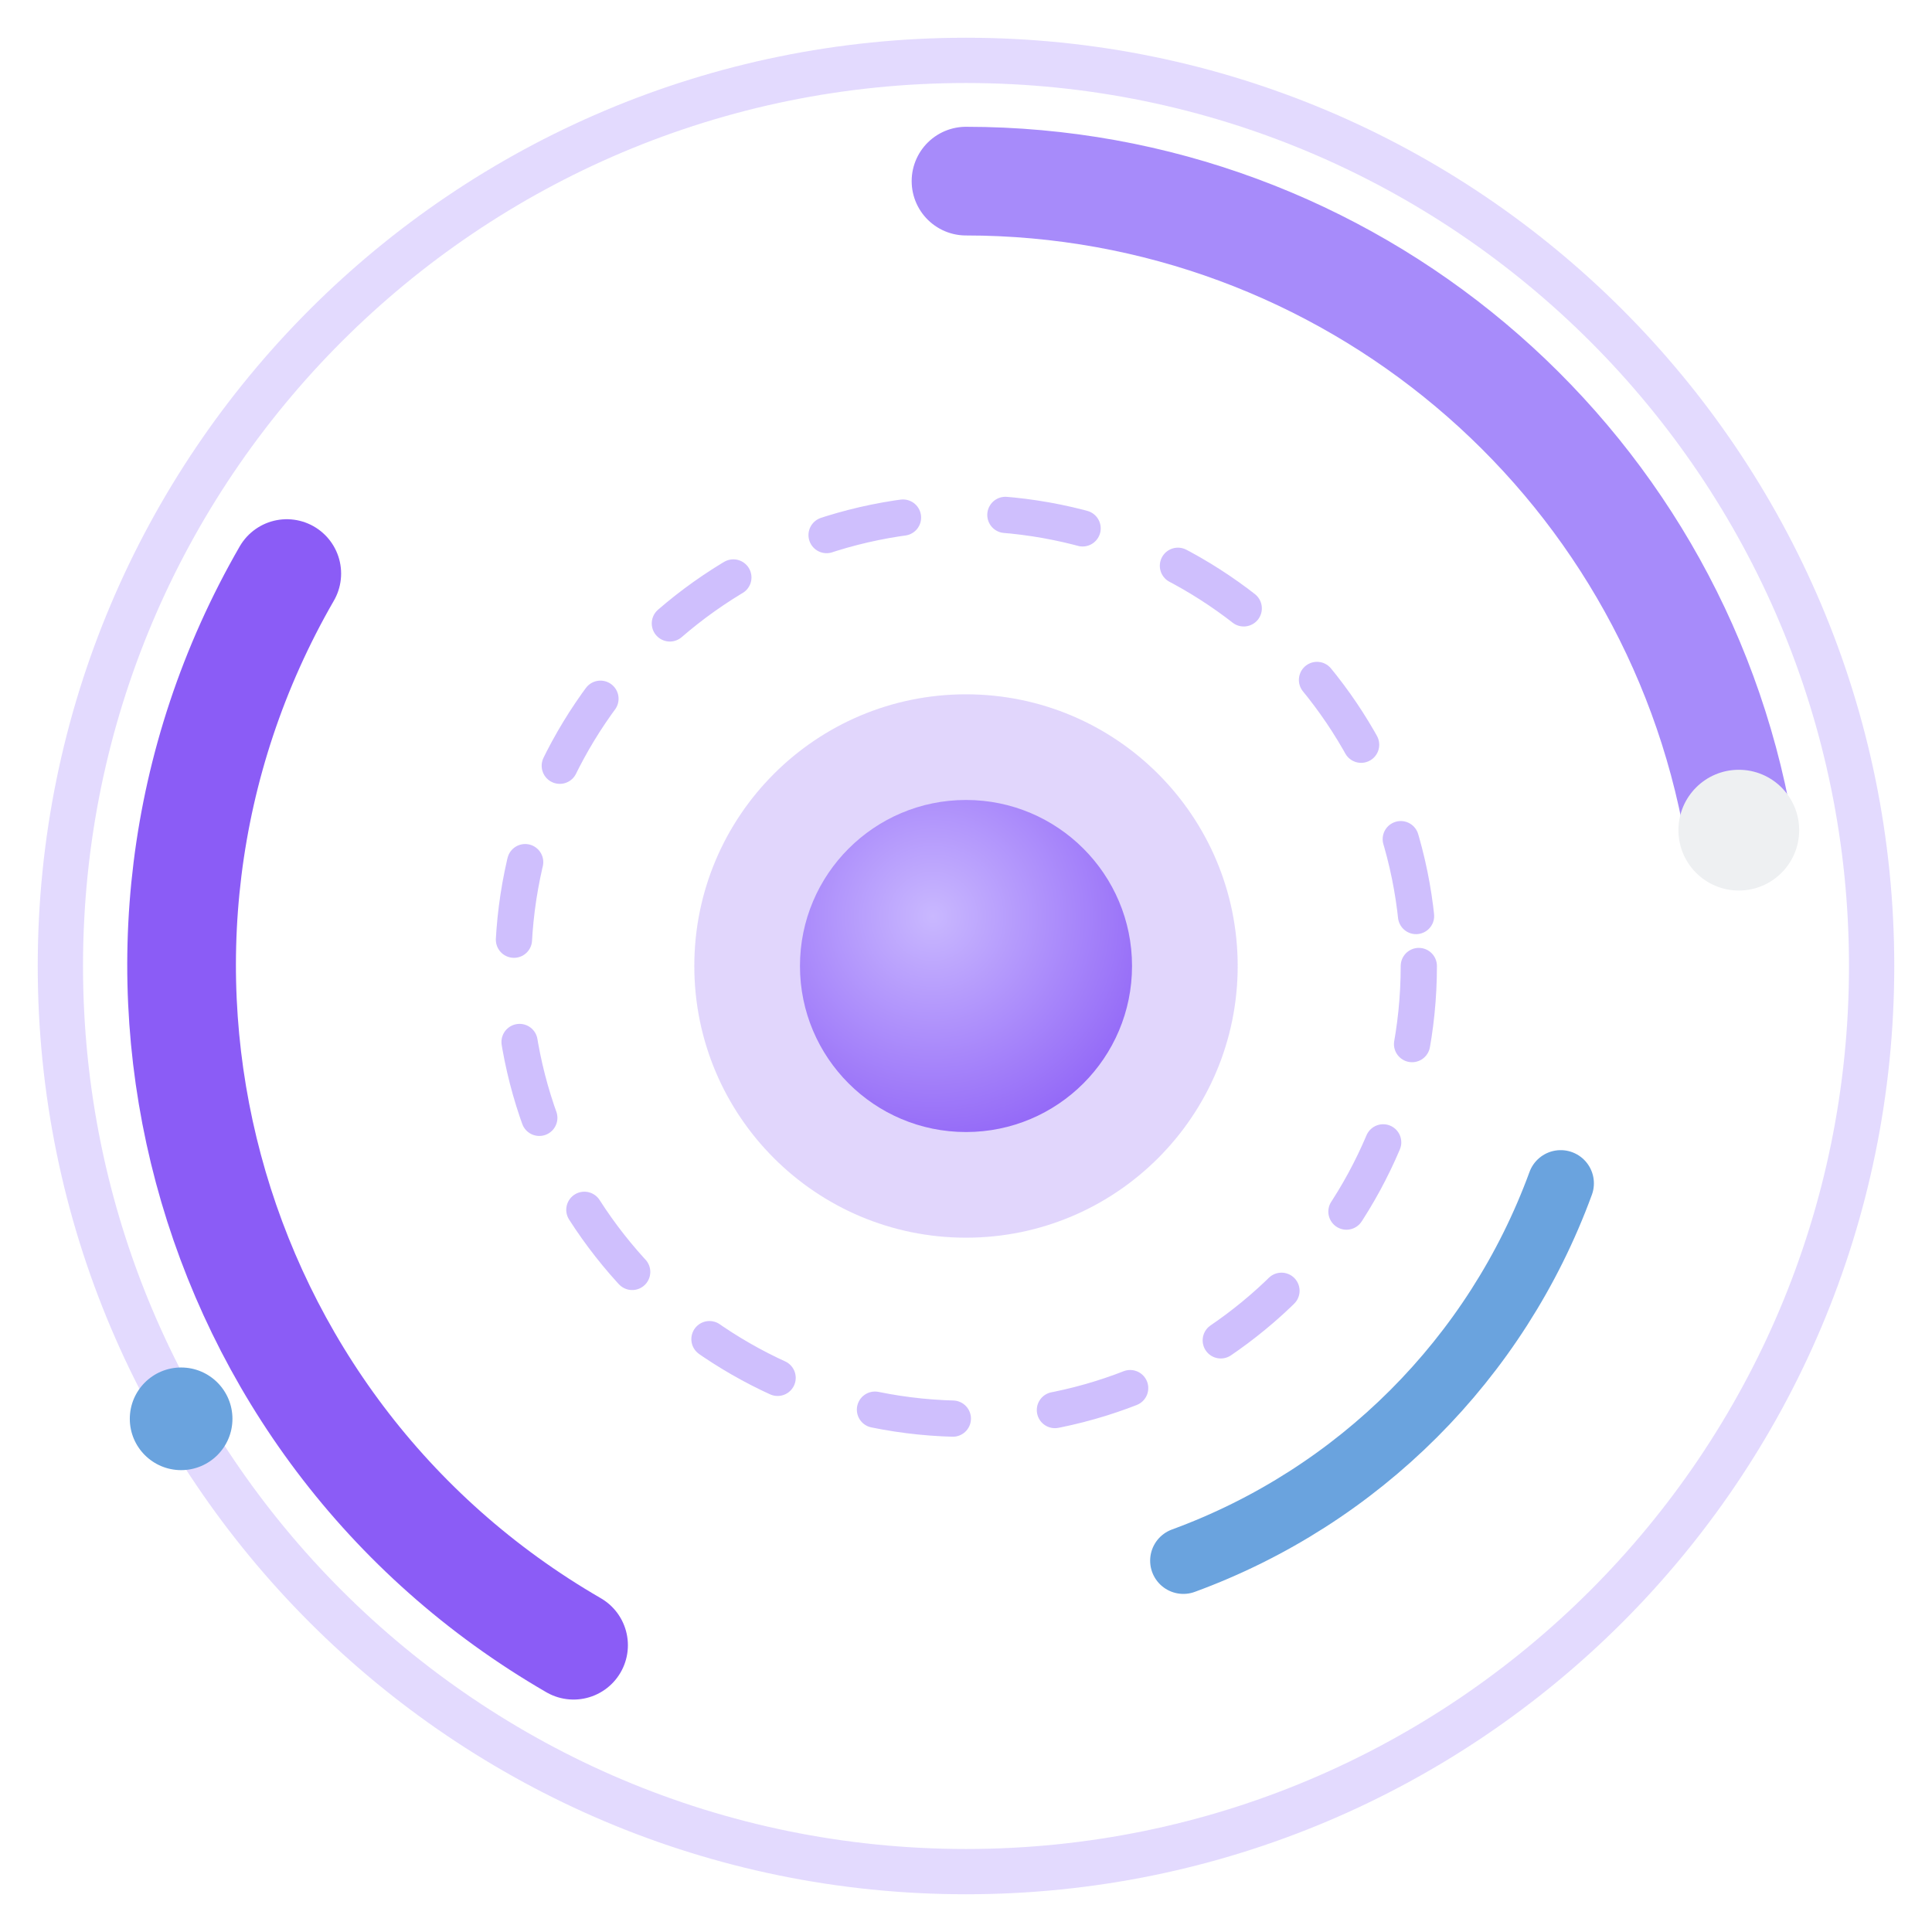
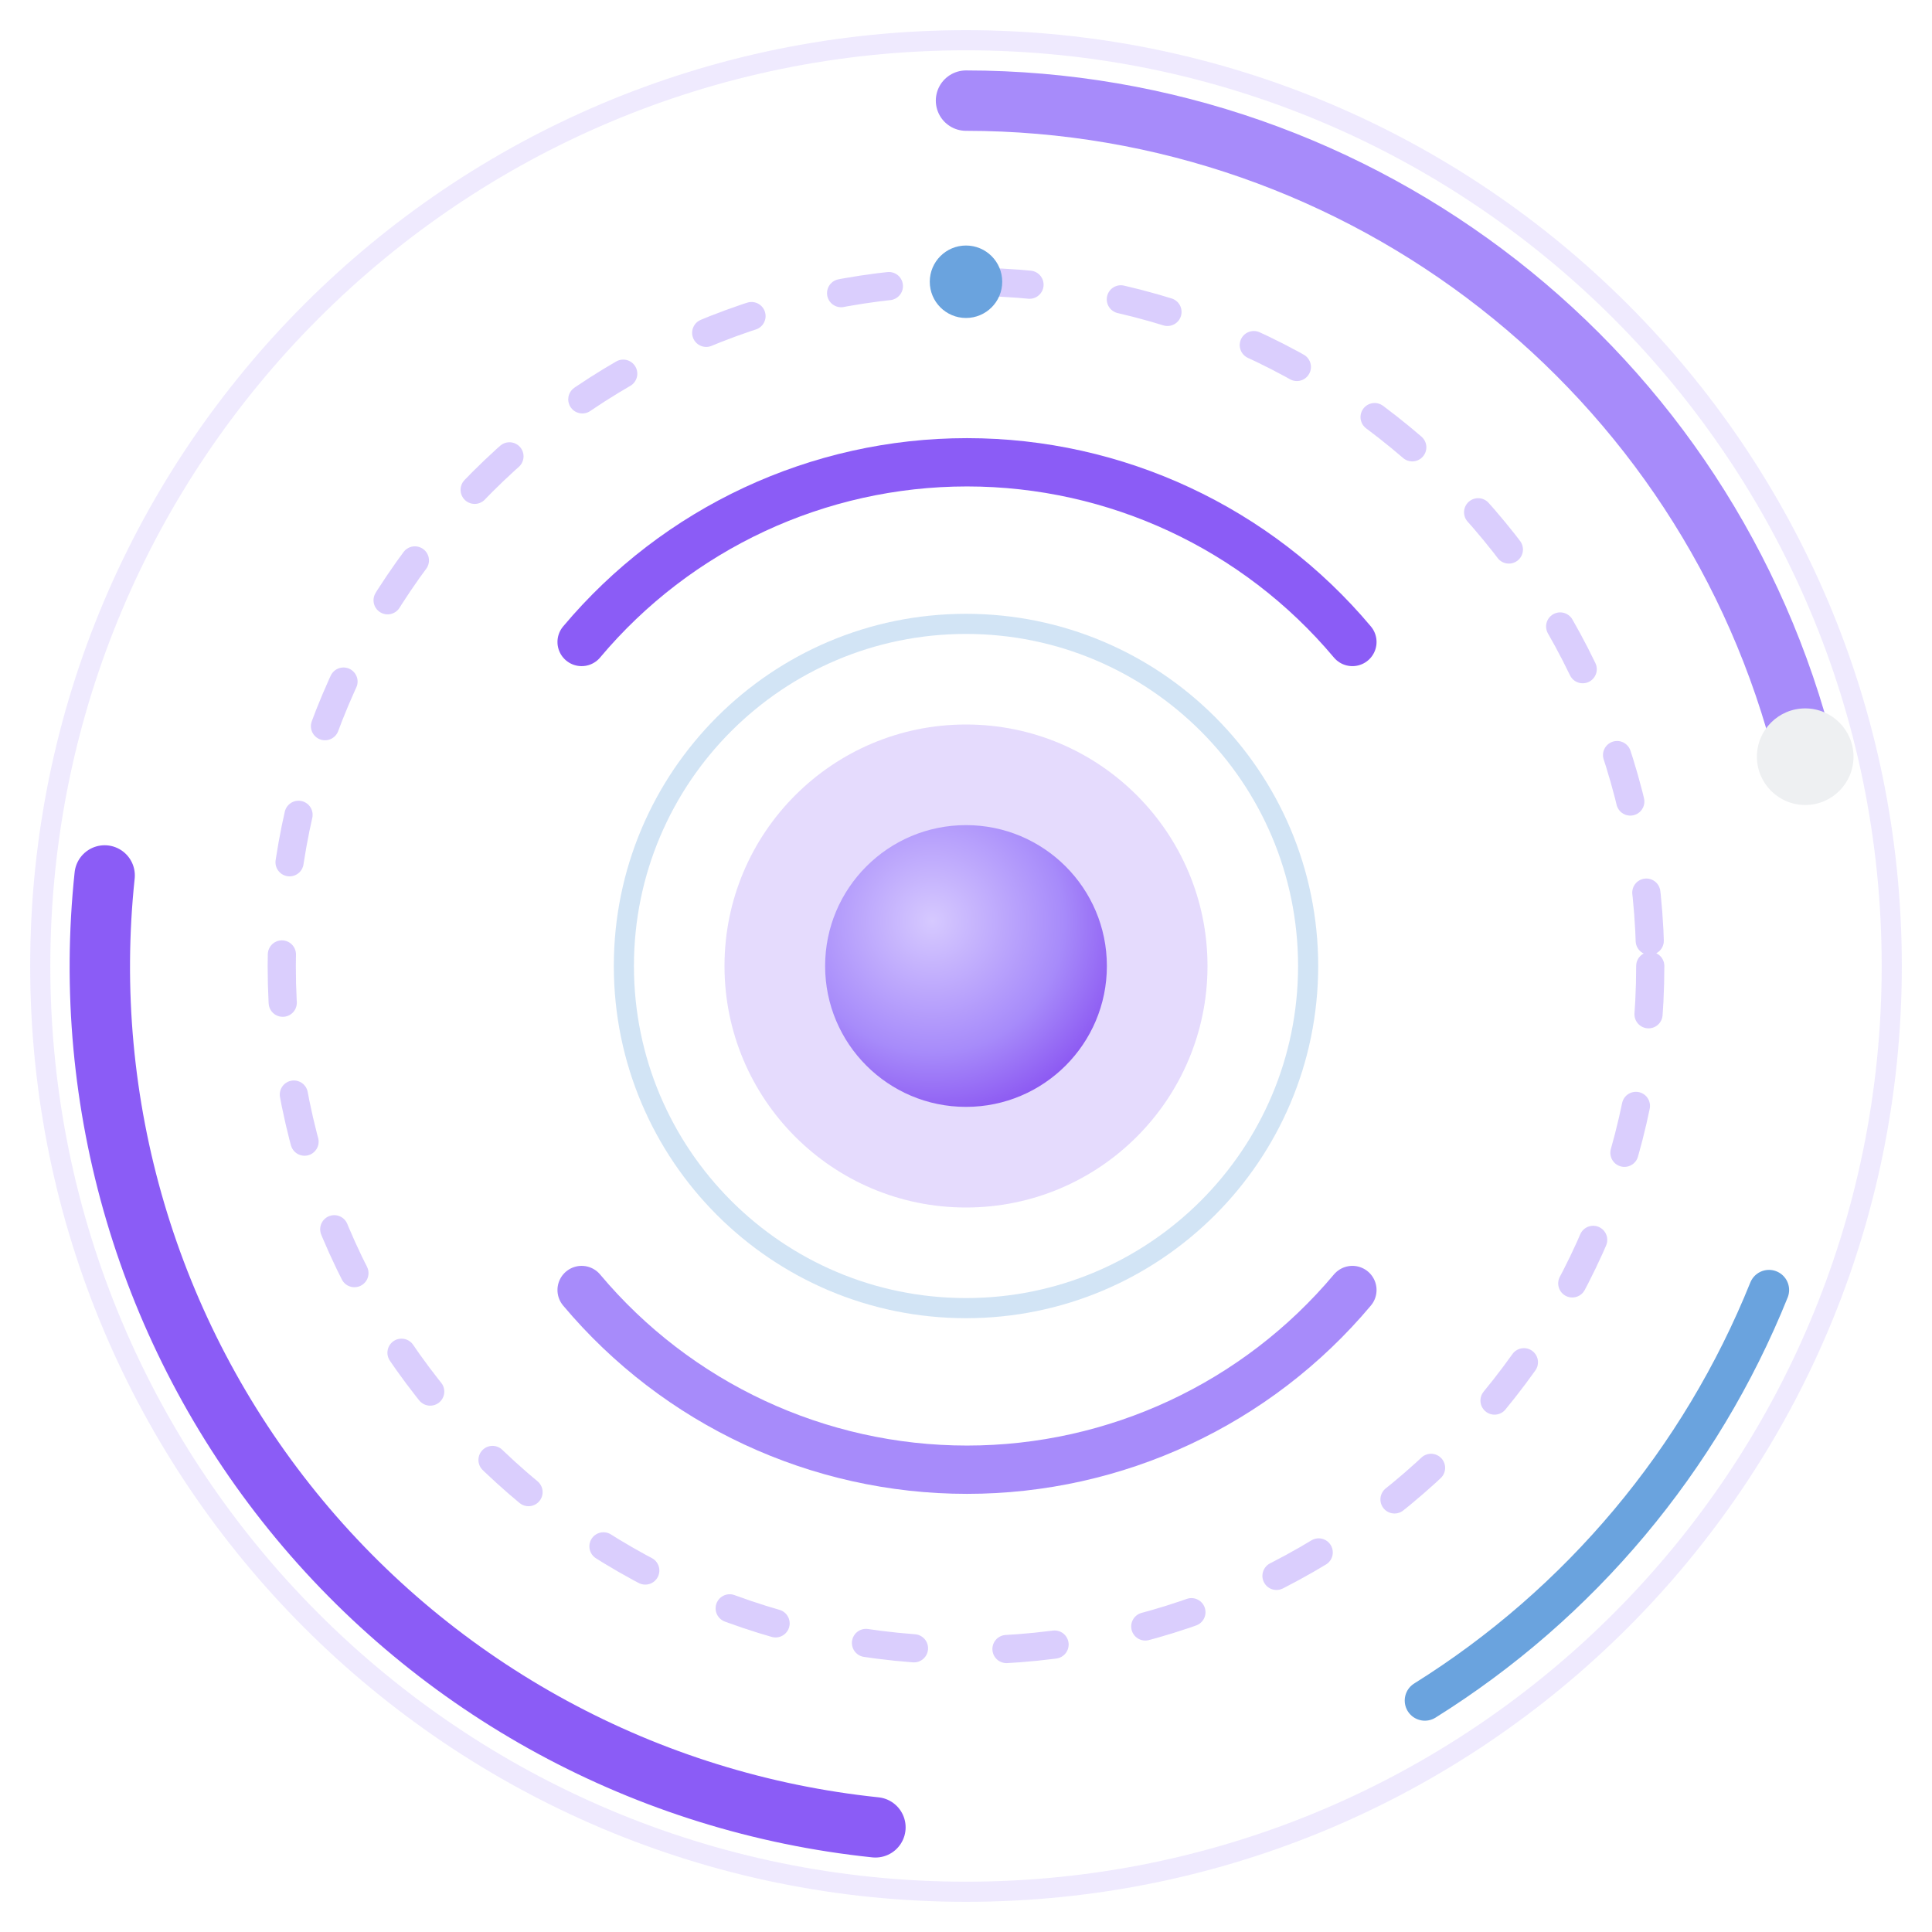
- <svg xmlns="http://www.w3.org/2000/svg" viewBox="0 0 64 64" role="img" aria-label="Quantus Neural Core">
+ <svg xmlns="http://www.w3.org/2000/svg" viewBox="0 0 96 96" role="img" aria-label="Quantus Neural Core">
+   <style>
+     .gA,.gB,.gC,.core{transform-origin:48px 48px}
+     @media (prefers-reduced-motion:no-preference){
+       .gA{animation:qeRot 16s linear infinite}
+       .gB{animation:qeRotCcw 30s linear infinite}
+       .gC{animation:qeRot 22s linear infinite}
+       .core{animation:qeBreath 3.4s ease-in-out infinite}
+     }
+     @keyframes qeRot{to{transform:rotate(360deg)}}
+     @keyframes qeRotCcw{to{transform:rotate(-360deg)}}
+     @keyframes qeBreath{0%,100%{transform:scale(1)}50%{transform:scale(1.09)}}
+   </style>
  <defs>
-     <radialGradient id="core" cx="0.4" cy="0.35" r="0.8">
-       <stop offset="0%" stop-color="#c9b8ff" />
-       <stop offset="100%" stop-color="#8b5cf6" />
+     <radialGradient id="core" cx="0.38" cy="0.34" r="0.85">
+       <stop offset="0" stop-color="#d6c9ff" />
+       <stop offset="0.55" stop-color="#a78bfa" />
+       <stop offset="1" stop-color="#7c3aed" />
    </radialGradient>
  </defs>
  <g fill="none" stroke-linecap="round">
-     <circle cx="32" cy="32" r="30" stroke="#a78bfa" stroke-opacity=".32" stroke-width="1.5" />
-     <path d="M32 6 A26 26 0 0 1 57.6 27.5" stroke="#a78bfa" stroke-width="3.6" />
-     <path d="M19 54.5 A26 26 0 0 1 9.5 19" stroke="#8b5cf6" stroke-width="3.6" />
-     <path d="M51.7 39.2 A21 21 0 0 1 39.2 51.7" stroke="#6aa3de" stroke-width="2.2" />
-     <circle cx="32" cy="32" r="15" stroke="#a78bfa" stroke-opacity=".55" stroke-width="1.2" stroke-dasharray="2.6 3.4" />
-     <circle cx="32" cy="32" r="9" fill="#8b5cf6" fill-opacity=".25" stroke="none" />
-     <circle cx="32" cy="32" r="5.5" fill="url(#core)" stroke="none" />
-     <circle cx="57.6" cy="27.5" r="2" fill="#eef0f2" stroke="none" />
-     <circle cx="6" cy="47" r="1.7" fill="#6aa3de" stroke="none" />
+     <circle cx="48" cy="48" r="46" stroke="#a78bfa" stroke-opacity=".18" stroke-width="1" />
+     <g class="gC">
+       <path d="M48 5 A43 43 0 0 1 89.7 37.6" stroke="#a78bfa" stroke-width="3" />
+       <path d="M43.5 90.8 A43 43 0 0 1 5.2 43.5" stroke="#8b5cf6" stroke-width="3" />
+       <path d="M87.9 64.1 A43 43 0 0 1 70.8 84.5" stroke="#6aa3de" stroke-width="2" />
+       <circle cx="89.7" cy="37.6" r="2.4" fill="#eef0f2" stroke="none" />
+     </g>
+     <g class="gB">
+       <circle cx="48" cy="48" r="34" stroke="#a78bfa" stroke-opacity=".42" stroke-width="1.4" stroke-dasharray="2.4 4.6" />
+       <circle cx="48" cy="14" r="1.8" fill="#6aa3de" stroke="none" />
+     </g>
+     <g class="gA">
+       <path d="M28.9 31.9 A25 25 0 0 1 67.2 31.9" stroke="#8b5cf6" stroke-width="2.4" />
+       <path d="M67.2 64.1 A25 25 0 0 1 28.9 64.1" stroke="#a78bfa" stroke-width="2.4" />
+     </g>
+     <circle cx="48" cy="48" r="17" stroke="#6aa3de" stroke-opacity=".3" stroke-width="1" />
+     <g class="core">
+       <circle cx="48" cy="48" r="12" fill="#8b5cf6" fill-opacity=".22" stroke="none" />
+       <circle cx="48" cy="48" r="7" fill="url(#core)" stroke="none" />
+     </g>
  </g>
</svg>
